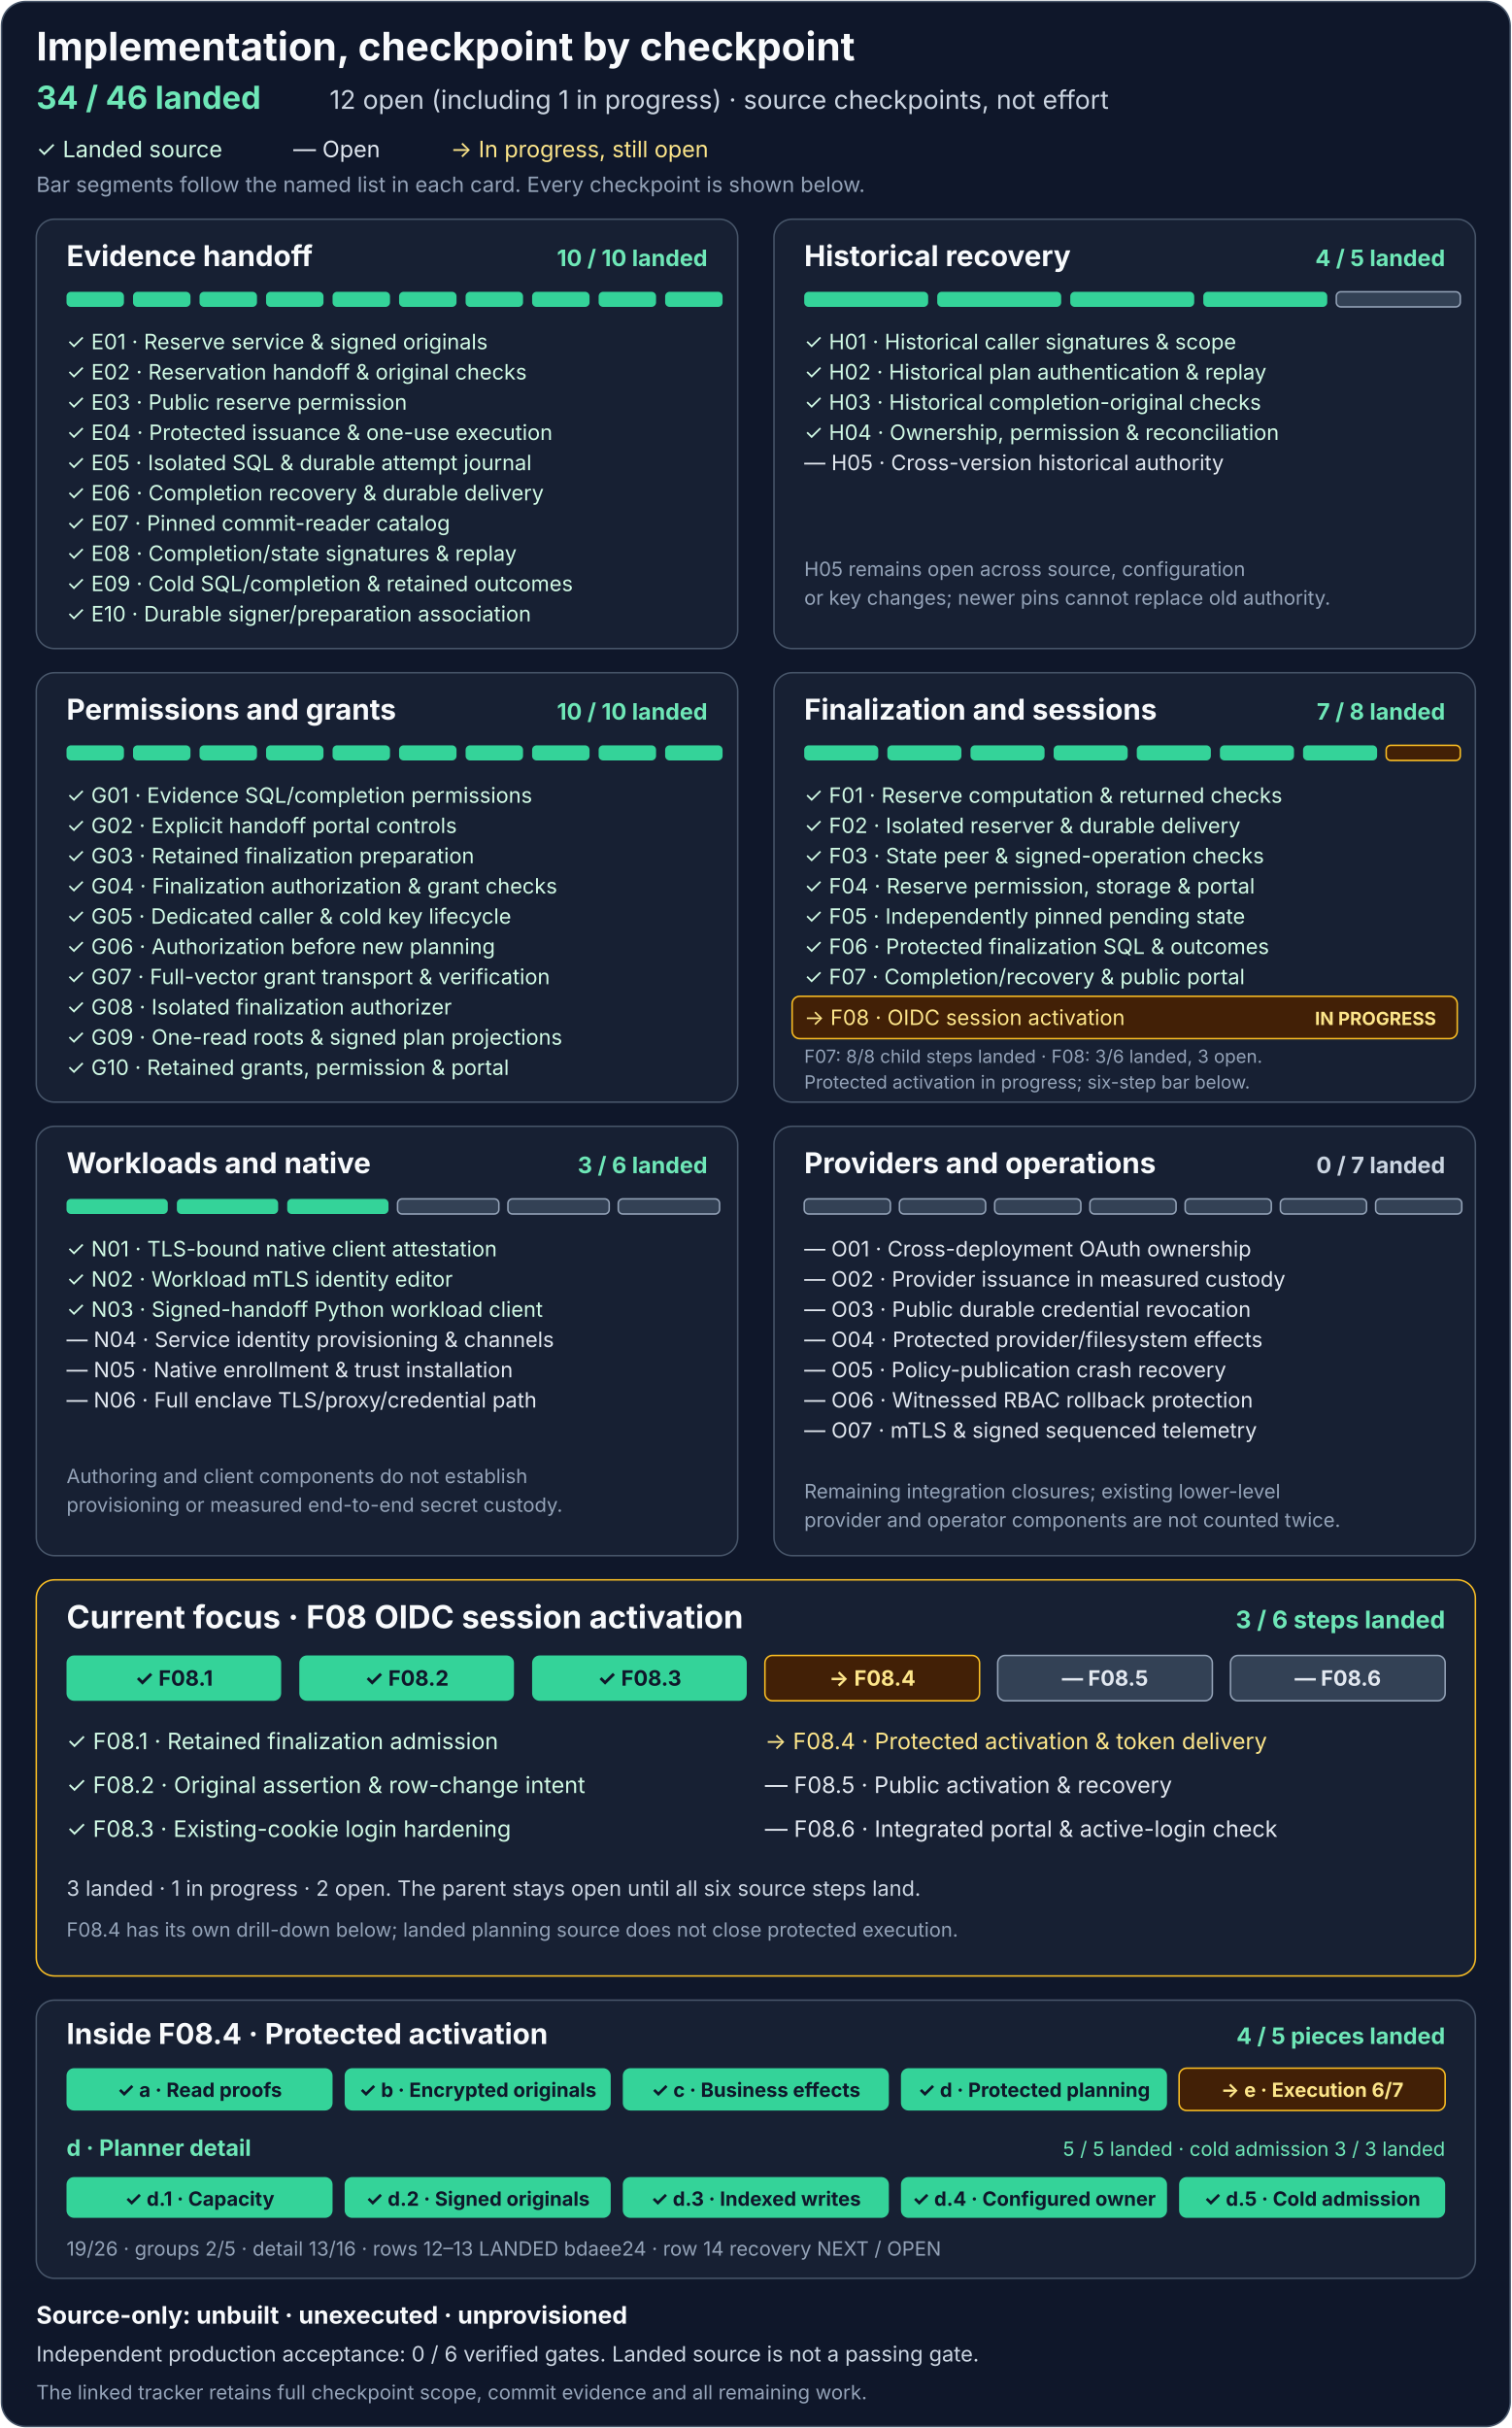
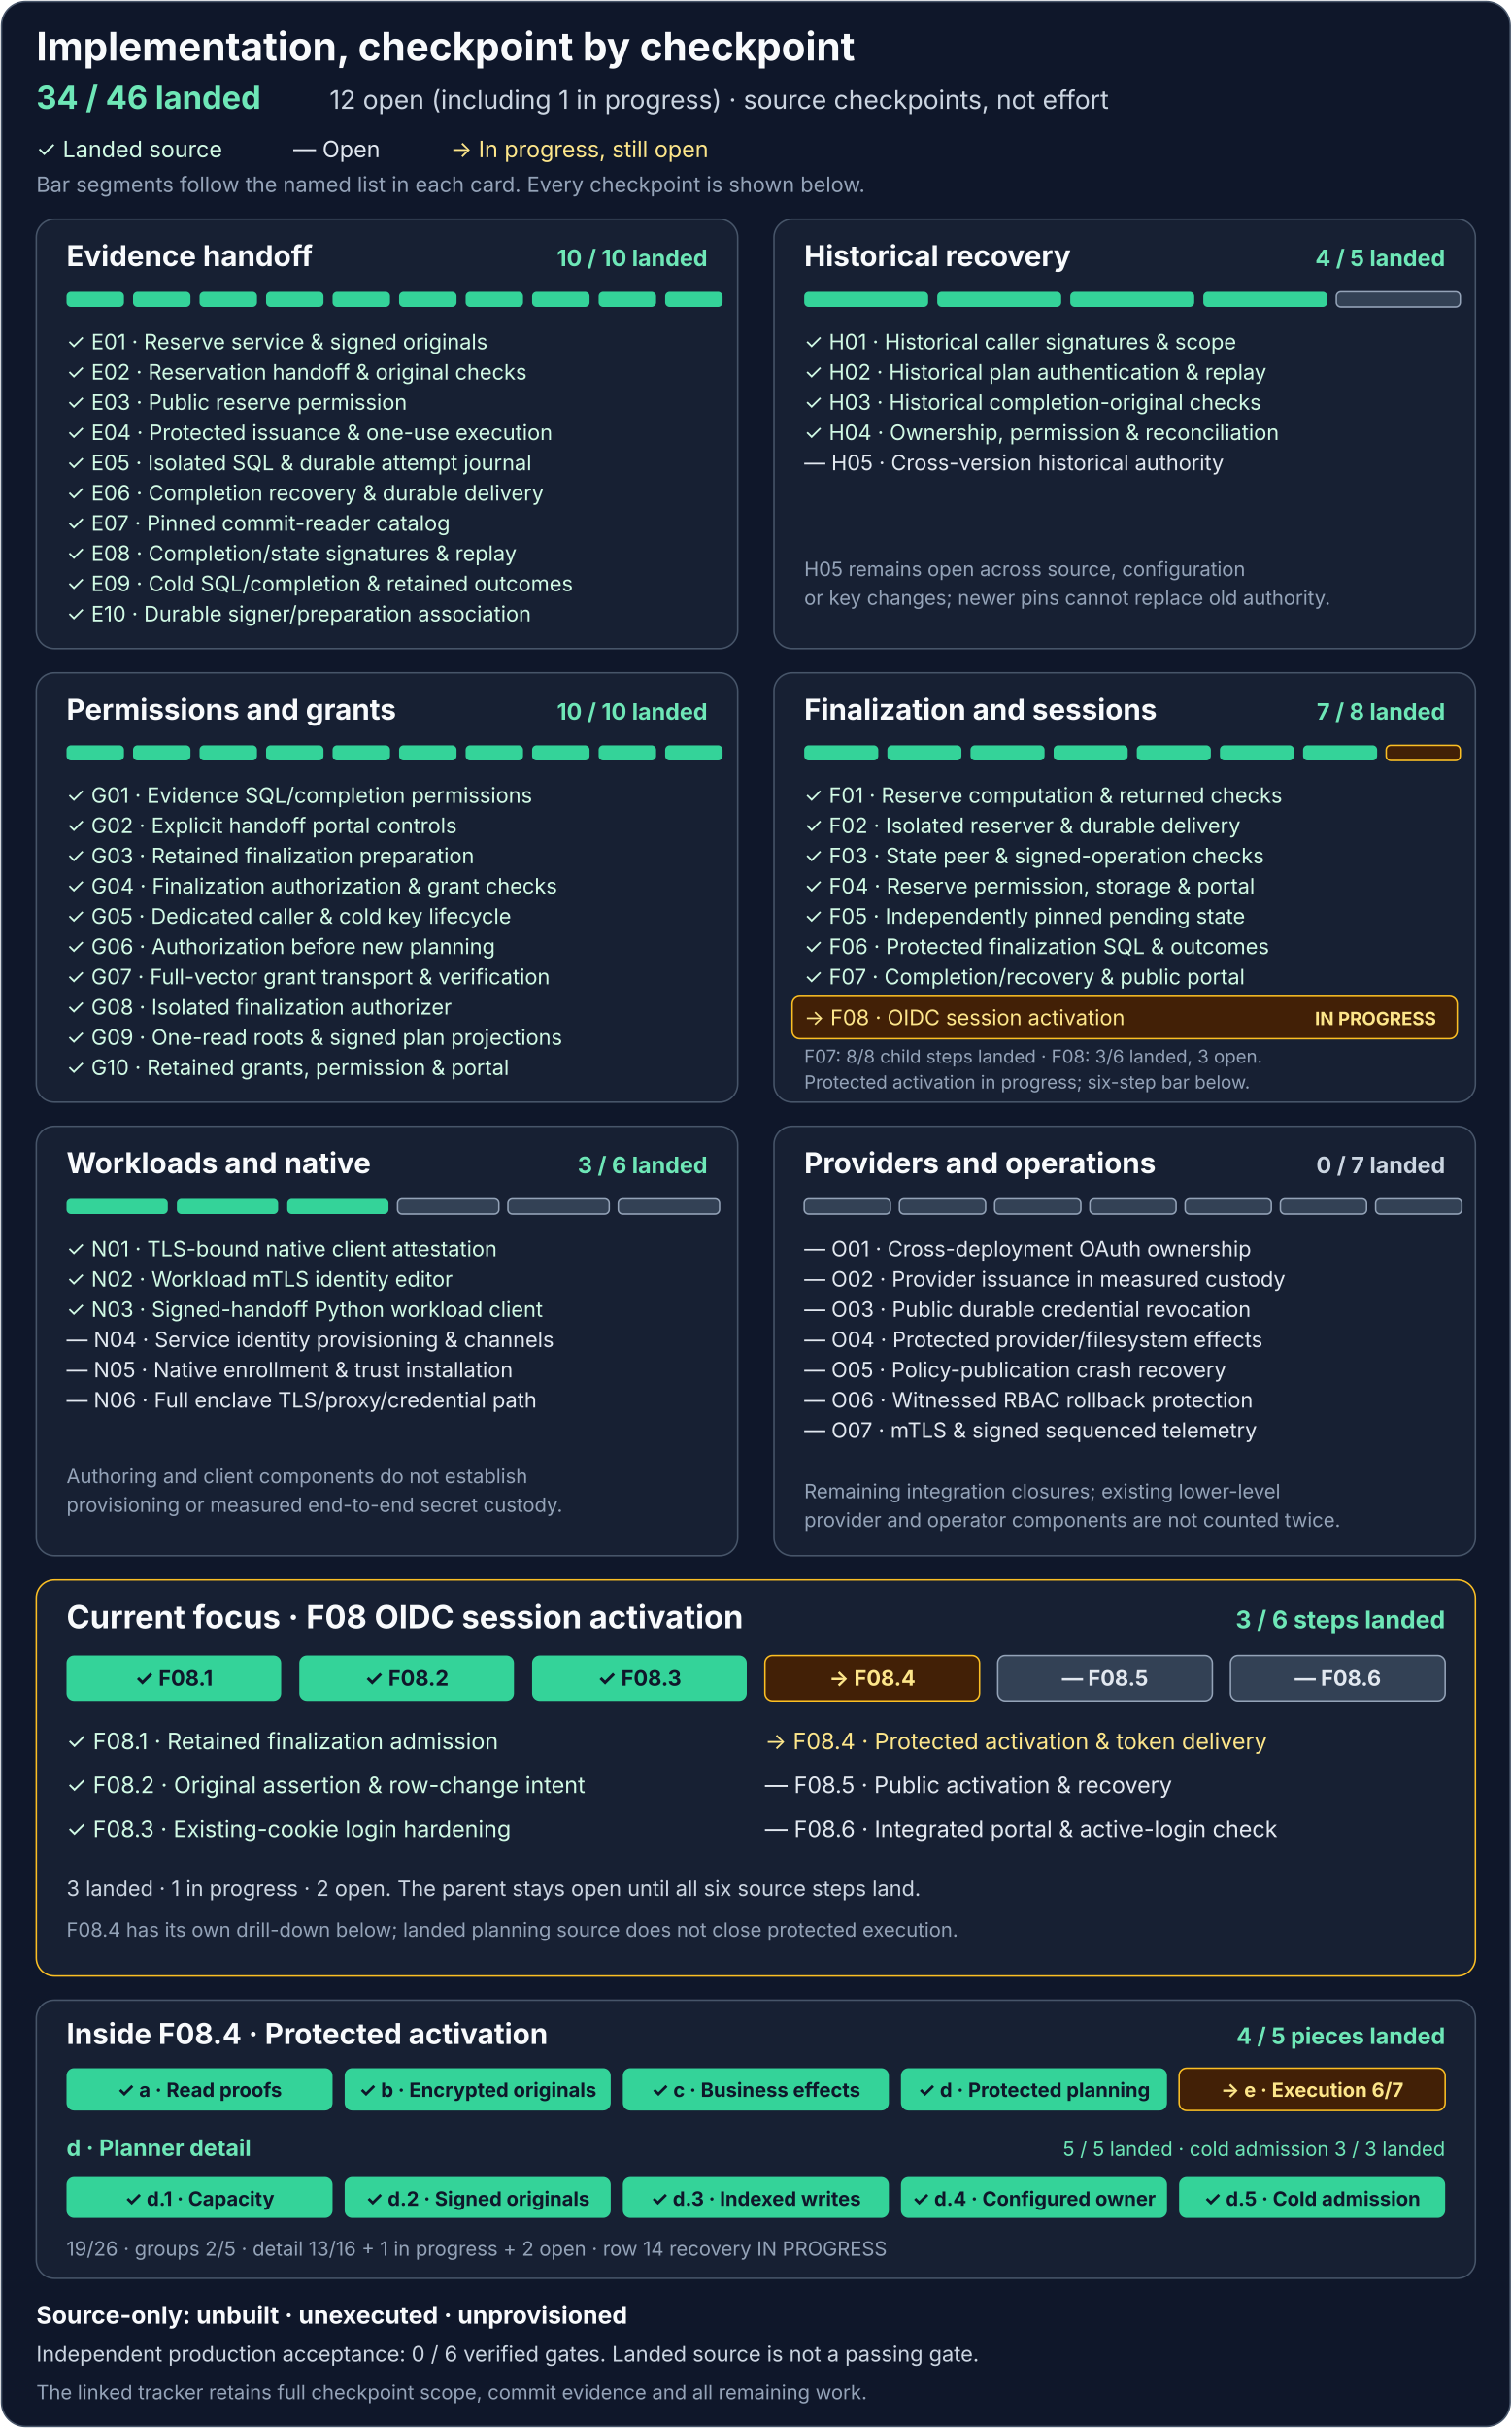
<svg xmlns="http://www.w3.org/2000/svg" width="1000" height="1606" viewBox="0 0 1000 1606" role="img" aria-labelledby="title description">
  <rect x="1" y="1" width="998" height="1604" rx="16" fill="#0f172a" stroke="#475569" />
  <g font-family="system-ui, -apple-system, Segoe UI, sans-serif">
    <text x="24" y="40" fill="#f8fafc" font-size="26" font-weight="700">Implementation, checkpoint by checkpoint</text>
    <text x="24" y="72" fill="#6ee7b7" font-size="21" font-weight="700">34 / 46 landed</text>
    <text x="218" y="72" fill="#cbd5e1" font-size="17">12 open (including 1 in progress) · source checkpoints, not effort</text>
    <text x="24" y="104" fill="#d1fae5" font-size="15">✓ Landed source</text>
    <text x="194" y="104" fill="#e2e8f0" font-size="15">— Open</text>
    <text x="298" y="104" fill="#fde68a" font-size="15">→ In progress, still open</text>
    <text x="24" y="127" fill="#94a3b8" font-size="14">Bar segments follow the named list in each card. Every checkpoint is shown below.</text>
    <g transform="translate(24 145)" aria-labelledby="e-title">
      <rect width="464" height="284" rx="12" fill="#172033" stroke="#475569" />
      <text id="e-title" x="20" y="31" fill="#f8fafc" font-size="19" font-weight="700">Evidence handoff</text>
      <text x="444" y="31" text-anchor="end" fill="#6ee7b7" font-size="15" font-weight="700">10 / 10 landed</text>
      <g fill="#34d399">
        <rect x="20" y="48" width="38" height="10" rx="3" />
        <rect x="64" y="48" width="38" height="10" rx="3" />
        <rect x="108" y="48" width="38" height="10" rx="3" />
        <rect x="152" y="48" width="38" height="10" rx="3" />
        <rect x="196" y="48" width="38" height="10" rx="3" />
        <rect x="240" y="48" width="38" height="10" rx="3" />
        <rect x="284" y="48" width="38" height="10" rx="3" />
        <rect x="328" y="48" width="38" height="10" rx="3" />
        <rect x="372" y="48" width="38" height="10" rx="3" />
        <rect x="416" y="48" width="38" height="10" rx="3" />
      </g>
      <g fill="#d1fae5" font-size="14">
        <text x="20" y="86">✓ E01 · Reserve service &amp; signed originals</text>
        <text x="20" y="106">✓ E02 · Reservation handoff &amp; original checks</text>
        <text x="20" y="126">✓ E03 · Public reserve permission</text>
        <text x="20" y="146">✓ E04 · Protected issuance &amp; one-use execution</text>
        <text x="20" y="166">✓ E05 · Isolated SQL &amp; durable attempt journal</text>
        <text x="20" y="186">✓ E06 · Completion recovery &amp; durable delivery</text>
        <text x="20" y="206">✓ E07 · Pinned commit-reader catalog</text>
        <text x="20" y="226">✓ E08 · Completion/state signatures &amp; replay</text>
        <text x="20" y="246">✓ E09 · Cold SQL/completion &amp; retained outcomes</text>
        <text x="20" y="266">✓ E10 · Durable signer/preparation association</text>
      </g>
    </g>
    <g transform="translate(512 145)" aria-labelledby="h-title">
      <rect width="464" height="284" rx="12" fill="#172033" stroke="#475569" />
      <text id="h-title" x="20" y="31" fill="#f8fafc" font-size="19" font-weight="700">Historical recovery</text>
      <text x="444" y="31" text-anchor="end" fill="#6ee7b7" font-size="15" font-weight="700">4 / 5 landed</text>
      <g fill="#34d399">
        <rect x="20" y="48" width="82" height="10" rx="3" />
        <rect x="108" y="48" width="82" height="10" rx="3" />
        <rect x="196" y="48" width="82" height="10" rx="3" />
        <rect x="284" y="48" width="82" height="10" rx="3" />
        <rect x="372" y="48" width="82" height="10" rx="3" fill="#334155" stroke="#94a3b8" />
      </g>
      <g fill="#d1fae5" font-size="14">
        <text x="20" y="86">✓ H01 · Historical caller signatures &amp; scope</text>
        <text x="20" y="106">✓ H02 · Historical plan authentication &amp; replay</text>
        <text x="20" y="126">✓ H03 · Historical completion-original checks</text>
        <text x="20" y="146">✓ H04 · Ownership, permission &amp; reconciliation</text>
      </g>
      <text x="20" y="166" fill="#e2e8f0" font-size="14">— H05 · Cross-version historical authority</text>
      <text x="20" y="236" fill="#94a3b8" font-size="13">H05 remains open across source, configuration</text>
      <text x="20" y="255" fill="#94a3b8" font-size="13">or key changes; newer pins cannot replace old authority.</text>
    </g>
    <g transform="translate(24 445)" aria-labelledby="g-title">
      <rect width="464" height="284" rx="12" fill="#172033" stroke="#475569" />
      <text id="g-title" x="20" y="31" fill="#f8fafc" font-size="19" font-weight="700">Permissions and grants</text>
      <text x="444" y="31" text-anchor="end" fill="#6ee7b7" font-size="15" font-weight="700">10 / 10 landed</text>
      <g fill="#34d399">
        <rect x="20" y="48" width="38" height="10" rx="3" />
        <rect x="64" y="48" width="38" height="10" rx="3" />
        <rect x="108" y="48" width="38" height="10" rx="3" />
        <rect x="152" y="48" width="38" height="10" rx="3" />
        <rect x="196" y="48" width="38" height="10" rx="3" />
        <rect x="240" y="48" width="38" height="10" rx="3" />
        <rect x="284" y="48" width="38" height="10" rx="3" />
        <rect x="328" y="48" width="38" height="10" rx="3" />
        <rect x="372" y="48" width="38" height="10" rx="3" />
        <rect x="416" y="48" width="38" height="10" rx="3" />
      </g>
      <g fill="#d1fae5" font-size="14">
        <text x="20" y="86">✓ G01 · Evidence SQL/completion permissions</text>
        <text x="20" y="106">✓ G02 · Explicit handoff portal controls</text>
        <text x="20" y="126">✓ G03 · Retained finalization preparation</text>
        <text x="20" y="146">✓ G04 · Finalization authorization &amp; grant checks</text>
        <text x="20" y="166">✓ G05 · Dedicated caller &amp; cold key lifecycle</text>
        <text x="20" y="186">✓ G06 · Authorization before new planning</text>
        <text x="20" y="206">✓ G07 · Full-vector grant transport &amp; verification</text>
        <text x="20" y="226">✓ G08 · Isolated finalization authorizer</text>
        <text x="20" y="246">✓ G09 · One-read roots &amp; signed plan projections</text>
        <text x="20" y="266">✓ G10 · Retained grants, permission &amp; portal</text>
      </g>
    </g>
    <g transform="translate(512 445)" aria-labelledby="f-title">
      <rect width="464" height="284" rx="12" fill="#172033" stroke="#475569" />
      <text id="f-title" x="20" y="31" fill="#f8fafc" font-size="19" font-weight="700">Finalization and sessions</text>
      <text x="444" y="31" text-anchor="end" fill="#6ee7b7" font-size="15" font-weight="700">7 / 8 landed</text>
      <g fill="#34d399">
        <rect x="20" y="48" width="49" height="10" rx="3" />
        <rect x="75" y="48" width="49" height="10" rx="3" />
        <rect x="130" y="48" width="49" height="10" rx="3" />
        <rect x="185" y="48" width="49" height="10" rx="3" />
        <rect x="240" y="48" width="49" height="10" rx="3" />
        <rect x="295" y="48" width="49" height="10" rx="3" />
        <rect x="350" y="48" width="49" height="10" rx="3" />
        <rect x="405" y="48" width="49" height="10" rx="3" fill="#422006" stroke="#fbbf24" />
      </g>
      <g fill="#d1fae5" font-size="14">
        <text x="20" y="86">✓ F01 · Reserve computation &amp; returned checks</text>
        <text x="20" y="106">✓ F02 · Isolated reserver &amp; durable delivery</text>
        <text x="20" y="126">✓ F03 · State peer &amp; signed-operation checks</text>
        <text x="20" y="146">✓ F04 · Reserve permission, storage &amp; portal</text>
        <text x="20" y="166">✓ F05 · Independently pinned pending state</text>
        <text x="20" y="186">✓ F06 · Protected finalization SQL &amp; outcomes</text>
        <text x="20" y="206">✓ F07 · Completion/recovery &amp; public portal</text>
      </g>
      <rect x="12" y="214" width="440" height="28" rx="5" fill="#422006" stroke="#fbbf24" />
      <text x="20" y="233" fill="#fde68a" font-size="14">→ F08 · OIDC session activation</text>
      <text x="438" y="233" text-anchor="end" fill="#fde68a" font-size="12" font-weight="700">IN PROGRESS</text>
      <text x="20" y="258" fill="#94a3b8" font-size="12">F07: 8/8 child steps landed · F08: 3/6 landed, 3 open.</text>
      <text x="20" y="275" fill="#94a3b8" font-size="12">Protected activation in progress; six-step bar below.</text>
    </g>
    <g transform="translate(24 745)" aria-labelledby="n-title">
      <rect width="464" height="284" rx="12" fill="#172033" stroke="#475569" />
      <text id="n-title" x="20" y="31" fill="#f8fafc" font-size="19" font-weight="700">Workloads and native</text>
      <text x="444" y="31" text-anchor="end" fill="#6ee7b7" font-size="15" font-weight="700">3 / 6 landed</text>
      <g>
        <rect x="20" y="48" width="67" height="10" rx="3" fill="#34d399" />
        <rect x="93" y="48" width="67" height="10" rx="3" fill="#34d399" />
        <rect x="166" y="48" width="67" height="10" rx="3" fill="#34d399" />
        <rect x="239" y="48" width="67" height="10" rx="3" fill="#334155" stroke="#94a3b8" />
        <rect x="312" y="48" width="67" height="10" rx="3" fill="#334155" stroke="#94a3b8" />
        <rect x="385" y="48" width="67" height="10" rx="3" fill="#334155" stroke="#94a3b8" />
      </g>
      <g fill="#d1fae5" font-size="14">
        <text x="20" y="86">✓ N01 · TLS-bound native client attestation</text>
        <text x="20" y="106">✓ N02 · Workload mTLS identity editor</text>
        <text x="20" y="126">✓ N03 · Signed-handoff Python workload client</text>
      </g>
      <g fill="#e2e8f0" font-size="14">
        <text x="20" y="146">— N04 · Service identity provisioning &amp; channels</text>
        <text x="20" y="166">— N05 · Native enrollment &amp; trust installation</text>
        <text x="20" y="186">— N06 · Full enclave TLS/proxy/credential path</text>
      </g>
      <text x="20" y="236" fill="#94a3b8" font-size="13">Authoring and client components do not establish</text>
      <text x="20" y="255" fill="#94a3b8" font-size="13">provisioning or measured end-to-end secret custody.</text>
    </g>
    <g transform="translate(512 745)" aria-labelledby="o-title">
      <rect width="464" height="284" rx="12" fill="#172033" stroke="#475569" />
      <text id="o-title" x="20" y="31" fill="#f8fafc" font-size="19" font-weight="700">Providers and operations</text>
      <text x="444" y="31" text-anchor="end" fill="#cbd5e1" font-size="15" font-weight="700">0 / 7 landed</text>
      <g fill="#334155" stroke="#94a3b8">
        <rect x="20" y="48" width="57" height="10" rx="3" />
        <rect x="83" y="48" width="57" height="10" rx="3" />
        <rect x="146" y="48" width="57" height="10" rx="3" />
        <rect x="209" y="48" width="57" height="10" rx="3" />
        <rect x="272" y="48" width="57" height="10" rx="3" />
        <rect x="335" y="48" width="57" height="10" rx="3" />
        <rect x="398" y="48" width="57" height="10" rx="3" />
      </g>
      <g fill="#e2e8f0" font-size="14">
        <text x="20" y="86">— O01 · Cross-deployment OAuth ownership</text>
        <text x="20" y="106">— O02 · Provider issuance in measured custody</text>
        <text x="20" y="126">— O03 · Public durable credential revocation</text>
        <text x="20" y="146">— O04 · Protected provider/filesystem effects</text>
        <text x="20" y="166">— O05 · Policy-publication crash recovery</text>
        <text x="20" y="186">— O06 · Witnessed RBAC rollback protection</text>
        <text x="20" y="206">— O07 · mTLS &amp; signed sequenced telemetry</text>
      </g>
      <text x="20" y="246" fill="#94a3b8" font-size="13">Remaining integration closures; existing lower-level</text>
      <text x="20" y="265" fill="#94a3b8" font-size="13">provider and operator components are not counted twice.</text>
    </g>
    <g transform="translate(24 1045)" aria-labelledby="f08-title">
      <rect width="952" height="262" rx="12" fill="#172033" stroke="#fbbf24" />
      <text id="f08-title" x="20" y="32" fill="#f8fafc" font-size="21" font-weight="700">Current focus · F08 OIDC session activation</text>
      <text x="932" y="32" text-anchor="end" fill="#6ee7b7" font-size="16" font-weight="700">3 / 6 steps landed</text>
      <g>
        <rect x="20" y="50" width="142" height="30" rx="5" fill="#34d399" />
        <rect x="174" y="50" width="142" height="30" rx="5" fill="#34d399" />
        <rect x="328" y="50" width="142" height="30" rx="5" fill="#34d399" />
        <rect x="482" y="50" width="142" height="30" rx="5" fill="#422006" stroke="#fbbf24" />
        <rect x="636" y="50" width="142" height="30" rx="5" fill="#334155" stroke="#94a3b8" />
        <rect x="790" y="50" width="142" height="30" rx="5" fill="#334155" stroke="#94a3b8" />
      </g>
      <g text-anchor="middle" font-size="14" font-weight="700">
        <text x="91" y="70" fill="#0f172a">✓ F08.1</text>
        <text x="245" y="70" fill="#0f172a">✓ F08.2</text>
        <text x="399" y="70" fill="#0f172a">✓ F08.3</text>
        <text x="553" y="70" fill="#fde68a">→ F08.4</text>
        <text x="707" y="70" fill="#e2e8f0">— F08.5</text>
        <text x="861" y="70" fill="#e2e8f0">— F08.6</text>
      </g>
      <g font-size="15">
        <text x="20" y="112" fill="#d1fae5">✓ F08.1 · Retained finalization admission</text>
        <text x="20" y="141" fill="#d1fae5">✓ F08.2 · Original assertion &amp; row-change intent</text>
        <text x="20" y="170" fill="#d1fae5">✓ F08.3 · Existing-cookie login hardening</text>
        <text x="482" y="112" fill="#fde68a">→ F08.4 · Protected activation &amp; token delivery</text>
        <text x="482" y="141" fill="#e2e8f0">— F08.5 · Public activation &amp; recovery</text>
        <text x="482" y="170" fill="#e2e8f0">— F08.6 · Integrated portal &amp; active-login check</text>
      </g>
      <text x="20" y="209" fill="#cbd5e1" font-size="14">3 landed · 1 in progress · 2 open. The parent stays open until all six source steps land.</text>
      <text x="20" y="236" fill="#94a3b8" font-size="13">F08.4 has its own drill-down below; landed planning source does not close protected execution.</text>
    </g>
    <g transform="translate(24 1323)" aria-labelledby="f084-title">
      <rect width="952" height="184" rx="12" fill="#172033" stroke="#475569" />
      <text id="f084-title" x="20" y="29" fill="#f8fafc" font-size="19" font-weight="700">Inside F08.4 · Protected activation</text>
      <text x="932" y="29" text-anchor="end" fill="#6ee7b7" font-size="15" font-weight="700">4 / 5 pieces landed</text>
      <g>
        <rect x="20" y="45" width="176" height="28" rx="5" fill="#34d399" />
        <rect x="204" y="45" width="176" height="28" rx="5" fill="#34d399" />
        <rect x="388" y="45" width="176" height="28" rx="5" fill="#34d399" />
        <rect x="572" y="45" width="176" height="28" rx="5" fill="#34d399" />
        <rect x="756" y="45" width="176" height="28" rx="5" fill="#422006" stroke="#fbbf24" />
      </g>
      <g text-anchor="middle" font-size="13" font-weight="700">
        <text x="108" y="64" fill="#0f172a">✓ a · Read proofs</text>
        <text x="292" y="64" fill="#0f172a">✓ b · Encrypted originals</text>
        <text x="476" y="64" fill="#0f172a">✓ c · Business effects</text>
        <text x="660" y="64" fill="#0f172a">✓ d · Protected planning</text>
        <text x="844" y="64" fill="#fde68a">→ e · Execution 6/7</text>
      </g>
      <text x="20" y="103" fill="#6ee7b7" font-size="15" font-weight="700">d · Planner detail</text>
      <text x="932" y="103" text-anchor="end" fill="#6ee7b7" font-size="13">5 / 5 landed · cold admission 3 / 3 landed</text>
      <g>
        <rect x="20" y="117" width="176" height="27" rx="5" fill="#34d399" />
        <rect x="204" y="117" width="176" height="27" rx="5" fill="#34d399" />
        <rect x="388" y="117" width="176" height="27" rx="5" fill="#34d399" />
        <rect x="572" y="117" width="176" height="27" rx="5" fill="#34d399" />
        <rect x="756" y="117" width="176" height="27" rx="5" fill="#34d399" />
      </g>
      <g text-anchor="middle" font-size="13" font-weight="700">
        <text x="108" y="136" fill="#0f172a">✓ d.1 · Capacity</text>
        <text x="292" y="136" fill="#0f172a">✓ d.2 · Signed originals</text>
        <text x="476" y="136" fill="#0f172a">✓ d.3 · Indexed writes</text>
        <text x="660" y="136" fill="#0f172a">✓ d.4 · Configured owner</text>
        <text x="844" y="136" fill="#0f172a">✓ d.5 · Cold admission</text>
      </g>
-       <text x="20" y="169" fill="#94a3b8" font-size="13">19/26 · groups 2/5 · detail 13/16 · rows 12–13 LANDED bdaee24 · row 14 recovery NEXT / OPEN</text>
+       <text x="20" y="169" fill="#94a3b8" font-size="13">19/26 · groups 2/5 · detail 13/16 + 1 in progress + 2 open · row 14 recovery IN PROGRESS</text>
    </g>
    <text x="24" y="1537" fill="#f8fafc" font-size="16" font-weight="700">Source-only: unbuilt · unexecuted · unprovisioned</text>
    <text x="24" y="1562" fill="#cbd5e1" font-size="14">Independent production acceptance: 0 / 6 verified gates. Landed source is not a passing gate.</text>
    <text x="24" y="1587" fill="#94a3b8" font-size="13">The linked tracker retains full checkpoint scope, commit evidence and all remaining work.</text>
  </g>
</svg>
